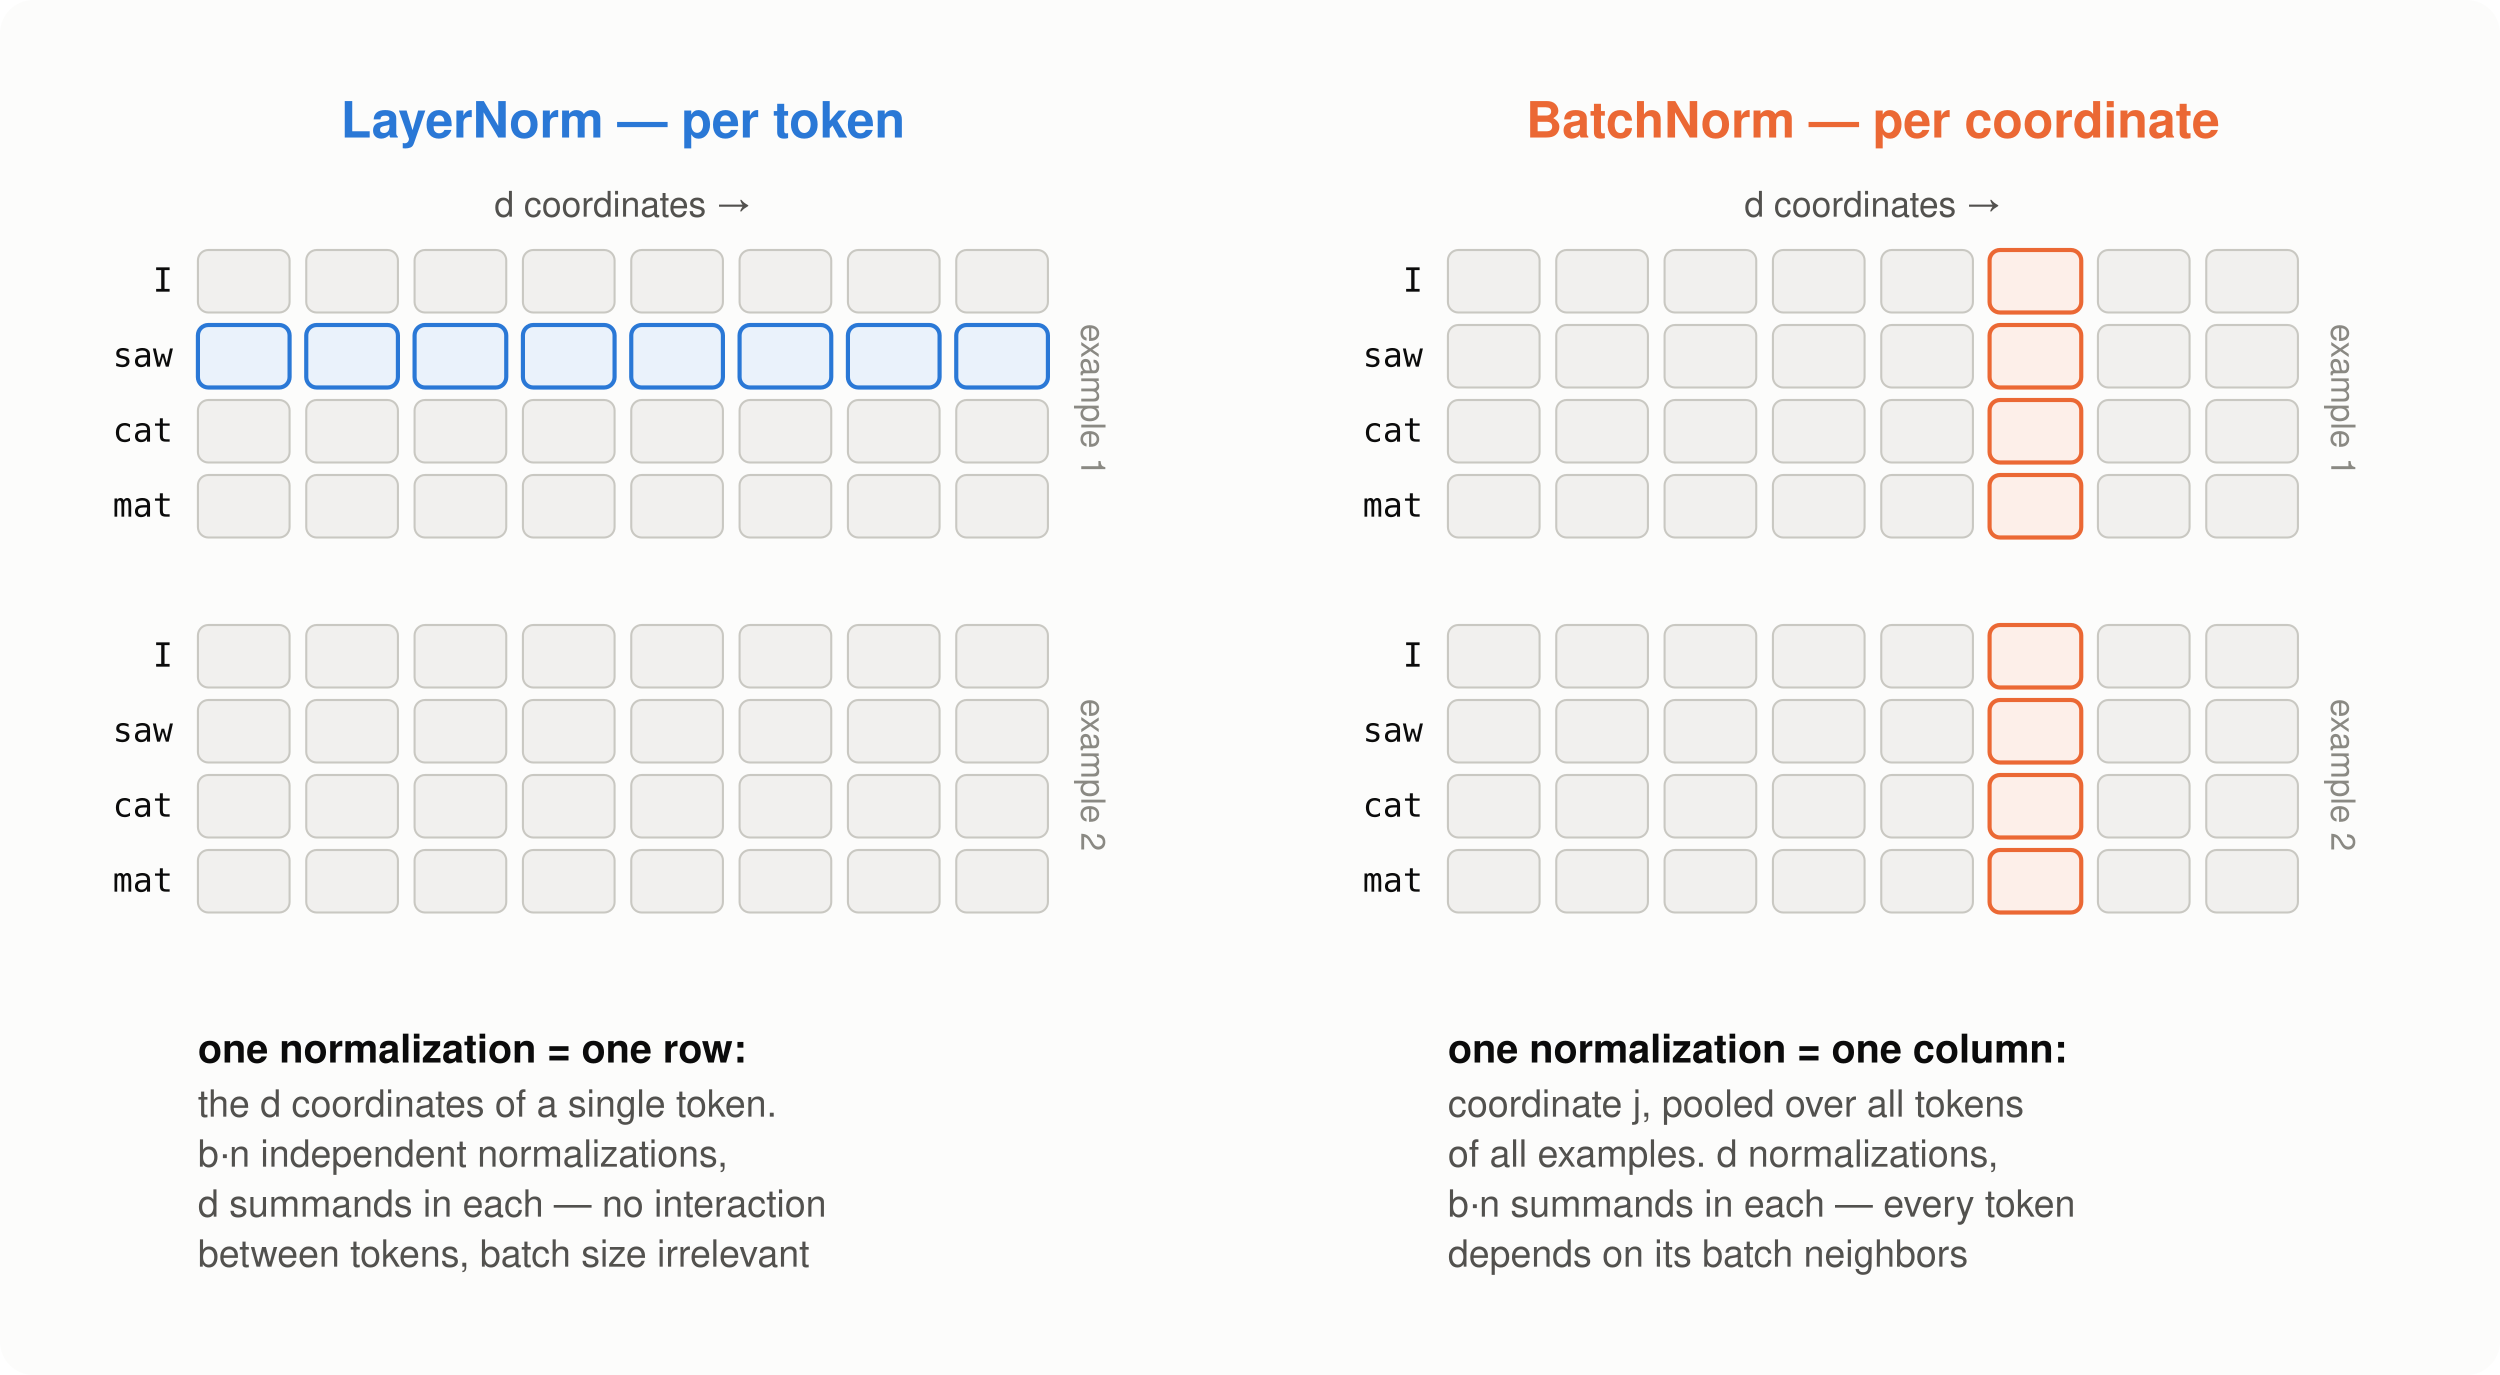
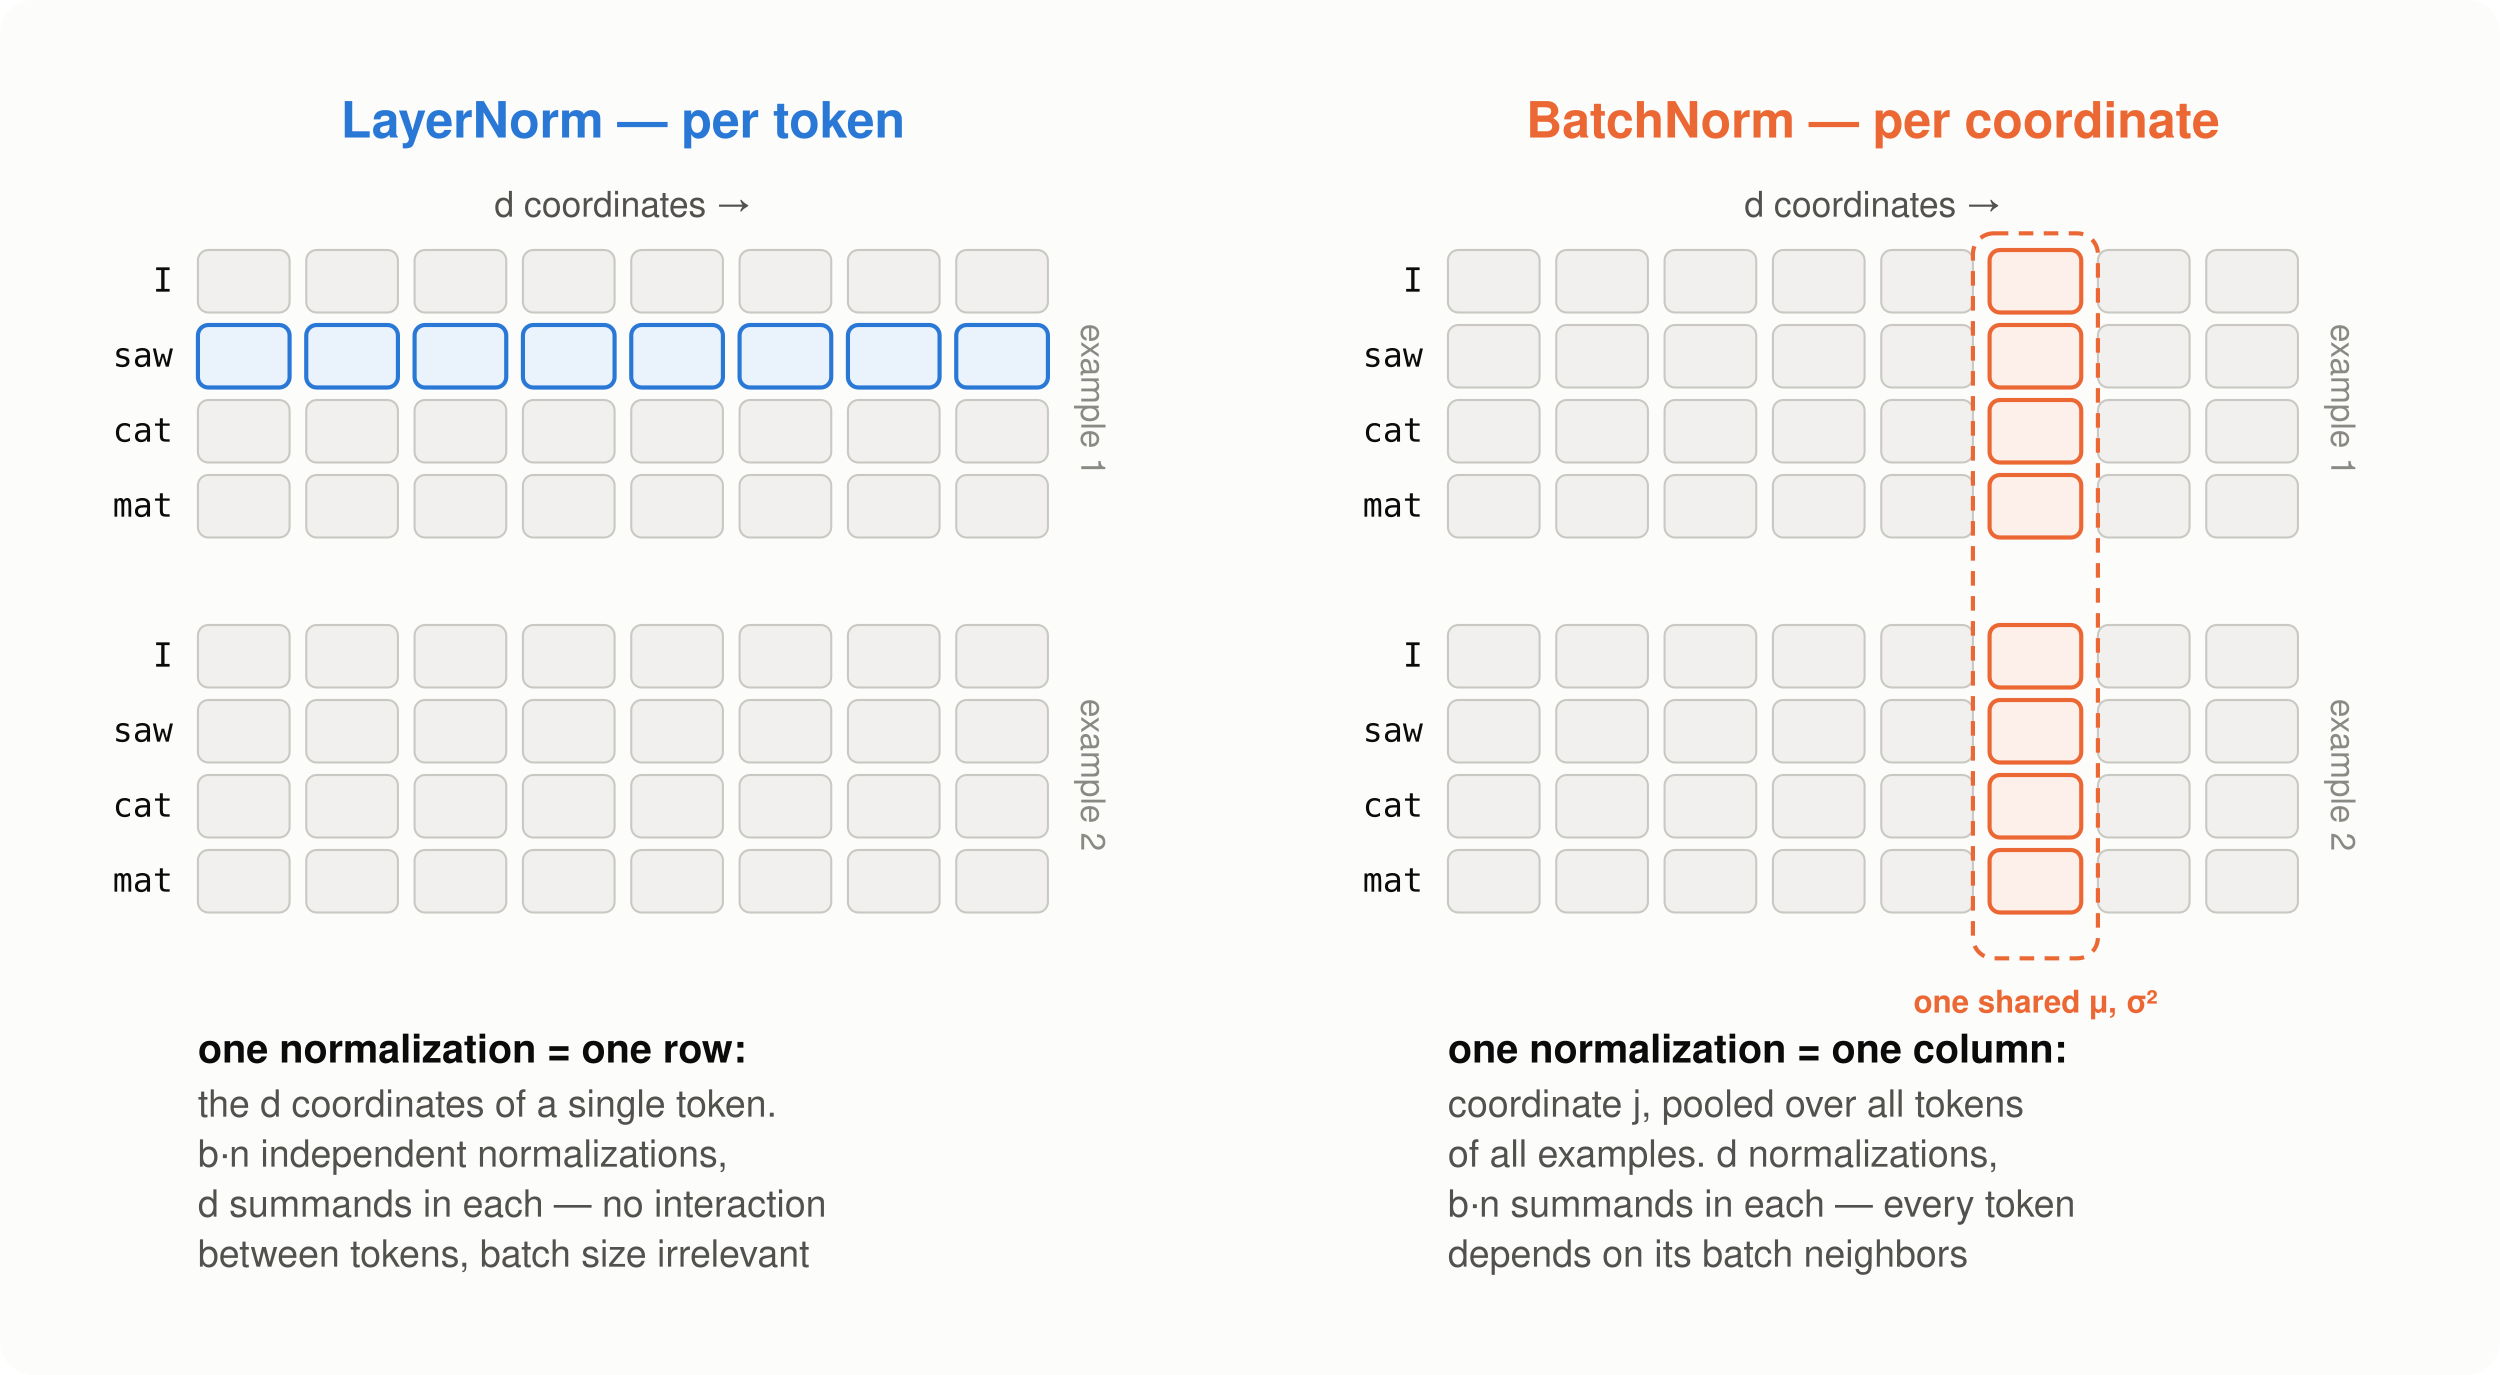
<svg xmlns="http://www.w3.org/2000/svg" viewBox="0 0 1200 660" font-family="-apple-system, 'Segoe UI', Helvetica, Arial, sans-serif">
  <rect x="0" y="0" width="1200" height="660" rx="16" fill="#fcfcfb" />
  <text x="299" y="66" text-anchor="middle" font-size="24" font-weight="700" fill="#2a78d6">LayerNorm — per token</text>
  <text x="299" y="104" text-anchor="middle" font-size="17" fill="#52514e">d coordinates →</text>
  <rect x="95" y="120" width="44" height="30" rx="5" fill="#f1f0ee" stroke="#c9c8c2" stroke-width="1" />
  <rect x="147" y="120" width="44" height="30" rx="5" fill="#f1f0ee" stroke="#c9c8c2" stroke-width="1" />
  <rect x="199" y="120" width="44" height="30" rx="5" fill="#f1f0ee" stroke="#c9c8c2" stroke-width="1" />
  <rect x="251" y="120" width="44" height="30" rx="5" fill="#f1f0ee" stroke="#c9c8c2" stroke-width="1" />
  <rect x="303" y="120" width="44" height="30" rx="5" fill="#f1f0ee" stroke="#c9c8c2" stroke-width="1" />
  <rect x="355" y="120" width="44" height="30" rx="5" fill="#f1f0ee" stroke="#c9c8c2" stroke-width="1" />
  <rect x="407" y="120" width="44" height="30" rx="5" fill="#f1f0ee" stroke="#c9c8c2" stroke-width="1" />
  <rect x="459" y="120" width="44" height="30" rx="5" fill="#f1f0ee" stroke="#c9c8c2" stroke-width="1" />
  <text x="83" y="140" text-anchor="end" font-size="16" font-family="ui-monospace, Menlo, monospace" fill="#0b0b0b">I</text>
  <rect x="95" y="156" width="44" height="30" rx="5" fill="#eaf2fb" stroke="#2a78d6" stroke-width="2" />
  <rect x="147" y="156" width="44" height="30" rx="5" fill="#eaf2fb" stroke="#2a78d6" stroke-width="2" />
  <rect x="199" y="156" width="44" height="30" rx="5" fill="#eaf2fb" stroke="#2a78d6" stroke-width="2" />
  <rect x="251" y="156" width="44" height="30" rx="5" fill="#eaf2fb" stroke="#2a78d6" stroke-width="2" />
  <rect x="303" y="156" width="44" height="30" rx="5" fill="#eaf2fb" stroke="#2a78d6" stroke-width="2" />
  <rect x="355" y="156" width="44" height="30" rx="5" fill="#eaf2fb" stroke="#2a78d6" stroke-width="2" />
  <rect x="407" y="156" width="44" height="30" rx="5" fill="#eaf2fb" stroke="#2a78d6" stroke-width="2" />
  <rect x="459" y="156" width="44" height="30" rx="5" fill="#eaf2fb" stroke="#2a78d6" stroke-width="2" />
  <text x="83" y="176" text-anchor="end" font-size="16" font-family="ui-monospace, Menlo, monospace" fill="#0b0b0b">saw</text>
  <rect x="95" y="192" width="44" height="30" rx="5" fill="#f1f0ee" stroke="#c9c8c2" stroke-width="1" />
  <rect x="147" y="192" width="44" height="30" rx="5" fill="#f1f0ee" stroke="#c9c8c2" stroke-width="1" />
  <rect x="199" y="192" width="44" height="30" rx="5" fill="#f1f0ee" stroke="#c9c8c2" stroke-width="1" />
  <rect x="251" y="192" width="44" height="30" rx="5" fill="#f1f0ee" stroke="#c9c8c2" stroke-width="1" />
  <rect x="303" y="192" width="44" height="30" rx="5" fill="#f1f0ee" stroke="#c9c8c2" stroke-width="1" />
  <rect x="355" y="192" width="44" height="30" rx="5" fill="#f1f0ee" stroke="#c9c8c2" stroke-width="1" />
  <rect x="407" y="192" width="44" height="30" rx="5" fill="#f1f0ee" stroke="#c9c8c2" stroke-width="1" />
  <rect x="459" y="192" width="44" height="30" rx="5" fill="#f1f0ee" stroke="#c9c8c2" stroke-width="1" />
  <text x="83" y="212" text-anchor="end" font-size="16" font-family="ui-monospace, Menlo, monospace" fill="#0b0b0b">cat</text>
  <rect x="95" y="228" width="44" height="30" rx="5" fill="#f1f0ee" stroke="#c9c8c2" stroke-width="1" />
  <rect x="147" y="228" width="44" height="30" rx="5" fill="#f1f0ee" stroke="#c9c8c2" stroke-width="1" />
  <rect x="199" y="228" width="44" height="30" rx="5" fill="#f1f0ee" stroke="#c9c8c2" stroke-width="1" />
  <rect x="251" y="228" width="44" height="30" rx="5" fill="#f1f0ee" stroke="#c9c8c2" stroke-width="1" />
  <rect x="303" y="228" width="44" height="30" rx="5" fill="#f1f0ee" stroke="#c9c8c2" stroke-width="1" />
  <rect x="355" y="228" width="44" height="30" rx="5" fill="#f1f0ee" stroke="#c9c8c2" stroke-width="1" />
  <rect x="407" y="228" width="44" height="30" rx="5" fill="#f1f0ee" stroke="#c9c8c2" stroke-width="1" />
  <rect x="459" y="228" width="44" height="30" rx="5" fill="#f1f0ee" stroke="#c9c8c2" stroke-width="1" />
  <text x="83" y="248" text-anchor="end" font-size="16" font-family="ui-monospace, Menlo, monospace" fill="#0b0b0b">mat</text>
  <text x="519" y="192" font-size="16" fill="#8a8983" transform="rotate(90 519 192)" text-anchor="middle">example 1</text>
  <rect x="95" y="300" width="44" height="30" rx="5" fill="#f1f0ee" stroke="#c9c8c2" stroke-width="1" />
  <rect x="147" y="300" width="44" height="30" rx="5" fill="#f1f0ee" stroke="#c9c8c2" stroke-width="1" />
  <rect x="199" y="300" width="44" height="30" rx="5" fill="#f1f0ee" stroke="#c9c8c2" stroke-width="1" />
  <rect x="251" y="300" width="44" height="30" rx="5" fill="#f1f0ee" stroke="#c9c8c2" stroke-width="1" />
  <rect x="303" y="300" width="44" height="30" rx="5" fill="#f1f0ee" stroke="#c9c8c2" stroke-width="1" />
  <rect x="355" y="300" width="44" height="30" rx="5" fill="#f1f0ee" stroke="#c9c8c2" stroke-width="1" />
  <rect x="407" y="300" width="44" height="30" rx="5" fill="#f1f0ee" stroke="#c9c8c2" stroke-width="1" />
  <rect x="459" y="300" width="44" height="30" rx="5" fill="#f1f0ee" stroke="#c9c8c2" stroke-width="1" />
  <text x="83" y="320" text-anchor="end" font-size="16" font-family="ui-monospace, Menlo, monospace" fill="#0b0b0b">I</text>
  <rect x="95" y="336" width="44" height="30" rx="5" fill="#f1f0ee" stroke="#c9c8c2" stroke-width="1" />
  <rect x="147" y="336" width="44" height="30" rx="5" fill="#f1f0ee" stroke="#c9c8c2" stroke-width="1" />
  <rect x="199" y="336" width="44" height="30" rx="5" fill="#f1f0ee" stroke="#c9c8c2" stroke-width="1" />
  <rect x="251" y="336" width="44" height="30" rx="5" fill="#f1f0ee" stroke="#c9c8c2" stroke-width="1" />
  <rect x="303" y="336" width="44" height="30" rx="5" fill="#f1f0ee" stroke="#c9c8c2" stroke-width="1" />
  <rect x="355" y="336" width="44" height="30" rx="5" fill="#f1f0ee" stroke="#c9c8c2" stroke-width="1" />
  <rect x="407" y="336" width="44" height="30" rx="5" fill="#f1f0ee" stroke="#c9c8c2" stroke-width="1" />
  <rect x="459" y="336" width="44" height="30" rx="5" fill="#f1f0ee" stroke="#c9c8c2" stroke-width="1" />
  <text x="83" y="356" text-anchor="end" font-size="16" font-family="ui-monospace, Menlo, monospace" fill="#0b0b0b">saw</text>
  <rect x="95" y="372" width="44" height="30" rx="5" fill="#f1f0ee" stroke="#c9c8c2" stroke-width="1" />
  <rect x="147" y="372" width="44" height="30" rx="5" fill="#f1f0ee" stroke="#c9c8c2" stroke-width="1" />
  <rect x="199" y="372" width="44" height="30" rx="5" fill="#f1f0ee" stroke="#c9c8c2" stroke-width="1" />
  <rect x="251" y="372" width="44" height="30" rx="5" fill="#f1f0ee" stroke="#c9c8c2" stroke-width="1" />
  <rect x="303" y="372" width="44" height="30" rx="5" fill="#f1f0ee" stroke="#c9c8c2" stroke-width="1" />
  <rect x="355" y="372" width="44" height="30" rx="5" fill="#f1f0ee" stroke="#c9c8c2" stroke-width="1" />
  <rect x="407" y="372" width="44" height="30" rx="5" fill="#f1f0ee" stroke="#c9c8c2" stroke-width="1" />
  <rect x="459" y="372" width="44" height="30" rx="5" fill="#f1f0ee" stroke="#c9c8c2" stroke-width="1" />
  <text x="83" y="392" text-anchor="end" font-size="16" font-family="ui-monospace, Menlo, monospace" fill="#0b0b0b">cat</text>
  <rect x="95" y="408" width="44" height="30" rx="5" fill="#f1f0ee" stroke="#c9c8c2" stroke-width="1" />
  <rect x="147" y="408" width="44" height="30" rx="5" fill="#f1f0ee" stroke="#c9c8c2" stroke-width="1" />
  <rect x="199" y="408" width="44" height="30" rx="5" fill="#f1f0ee" stroke="#c9c8c2" stroke-width="1" />
  <rect x="251" y="408" width="44" height="30" rx="5" fill="#f1f0ee" stroke="#c9c8c2" stroke-width="1" />
  <rect x="303" y="408" width="44" height="30" rx="5" fill="#f1f0ee" stroke="#c9c8c2" stroke-width="1" />
  <rect x="355" y="408" width="44" height="30" rx="5" fill="#f1f0ee" stroke="#c9c8c2" stroke-width="1" />
  <rect x="407" y="408" width="44" height="30" rx="5" fill="#f1f0ee" stroke="#c9c8c2" stroke-width="1" />
  <rect x="459" y="408" width="44" height="30" rx="5" fill="#f1f0ee" stroke="#c9c8c2" stroke-width="1" />
  <text x="83" y="428" text-anchor="end" font-size="16" font-family="ui-monospace, Menlo, monospace" fill="#0b0b0b">mat</text>
  <text x="519" y="372" font-size="16" fill="#8a8983" transform="rotate(90 519 372)" text-anchor="middle">example 2</text>
  <text x="899" y="66" text-anchor="middle" font-size="24" font-weight="700" fill="#eb6834">BatchNorm — per coordinate</text>
  <text x="899" y="104" text-anchor="middle" font-size="17" fill="#52514e">d coordinates →</text>
  <rect x="695" y="120" width="44" height="30" rx="5" fill="#f1f0ee" stroke="#c9c8c2" stroke-width="1" />
  <rect x="747" y="120" width="44" height="30" rx="5" fill="#f1f0ee" stroke="#c9c8c2" stroke-width="1" />
  <rect x="799" y="120" width="44" height="30" rx="5" fill="#f1f0ee" stroke="#c9c8c2" stroke-width="1" />
  <rect x="851" y="120" width="44" height="30" rx="5" fill="#f1f0ee" stroke="#c9c8c2" stroke-width="1" />
  <rect x="903" y="120" width="44" height="30" rx="5" fill="#f1f0ee" stroke="#c9c8c2" stroke-width="1" />
  <rect x="955" y="120" width="44" height="30" rx="5" fill="#fdefe9" stroke="#eb6834" stroke-width="2" />
  <rect x="1007" y="120" width="44" height="30" rx="5" fill="#f1f0ee" stroke="#c9c8c2" stroke-width="1" />
  <rect x="1059" y="120" width="44" height="30" rx="5" fill="#f1f0ee" stroke="#c9c8c2" stroke-width="1" />
  <text x="683" y="140" text-anchor="end" font-size="16" font-family="ui-monospace, Menlo, monospace" fill="#0b0b0b">I</text>
  <rect x="695" y="156" width="44" height="30" rx="5" fill="#f1f0ee" stroke="#c9c8c2" stroke-width="1" />
  <rect x="747" y="156" width="44" height="30" rx="5" fill="#f1f0ee" stroke="#c9c8c2" stroke-width="1" />
  <rect x="799" y="156" width="44" height="30" rx="5" fill="#f1f0ee" stroke="#c9c8c2" stroke-width="1" />
  <rect x="851" y="156" width="44" height="30" rx="5" fill="#f1f0ee" stroke="#c9c8c2" stroke-width="1" />
  <rect x="903" y="156" width="44" height="30" rx="5" fill="#f1f0ee" stroke="#c9c8c2" stroke-width="1" />
  <rect x="955" y="156" width="44" height="30" rx="5" fill="#fdefe9" stroke="#eb6834" stroke-width="2" />
  <rect x="1007" y="156" width="44" height="30" rx="5" fill="#f1f0ee" stroke="#c9c8c2" stroke-width="1" />
  <rect x="1059" y="156" width="44" height="30" rx="5" fill="#f1f0ee" stroke="#c9c8c2" stroke-width="1" />
  <text x="683" y="176" text-anchor="end" font-size="16" font-family="ui-monospace, Menlo, monospace" fill="#0b0b0b">saw</text>
  <rect x="695" y="192" width="44" height="30" rx="5" fill="#f1f0ee" stroke="#c9c8c2" stroke-width="1" />
  <rect x="747" y="192" width="44" height="30" rx="5" fill="#f1f0ee" stroke="#c9c8c2" stroke-width="1" />
  <rect x="799" y="192" width="44" height="30" rx="5" fill="#f1f0ee" stroke="#c9c8c2" stroke-width="1" />
  <rect x="851" y="192" width="44" height="30" rx="5" fill="#f1f0ee" stroke="#c9c8c2" stroke-width="1" />
  <rect x="903" y="192" width="44" height="30" rx="5" fill="#f1f0ee" stroke="#c9c8c2" stroke-width="1" />
  <rect x="955" y="192" width="44" height="30" rx="5" fill="#fdefe9" stroke="#eb6834" stroke-width="2" />
  <rect x="1007" y="192" width="44" height="30" rx="5" fill="#f1f0ee" stroke="#c9c8c2" stroke-width="1" />
  <rect x="1059" y="192" width="44" height="30" rx="5" fill="#f1f0ee" stroke="#c9c8c2" stroke-width="1" />
  <text x="683" y="212" text-anchor="end" font-size="16" font-family="ui-monospace, Menlo, monospace" fill="#0b0b0b">cat</text>
  <rect x="695" y="228" width="44" height="30" rx="5" fill="#f1f0ee" stroke="#c9c8c2" stroke-width="1" />
  <rect x="747" y="228" width="44" height="30" rx="5" fill="#f1f0ee" stroke="#c9c8c2" stroke-width="1" />
  <rect x="799" y="228" width="44" height="30" rx="5" fill="#f1f0ee" stroke="#c9c8c2" stroke-width="1" />
  <rect x="851" y="228" width="44" height="30" rx="5" fill="#f1f0ee" stroke="#c9c8c2" stroke-width="1" />
  <rect x="903" y="228" width="44" height="30" rx="5" fill="#f1f0ee" stroke="#c9c8c2" stroke-width="1" />
  <rect x="955" y="228" width="44" height="30" rx="5" fill="#fdefe9" stroke="#eb6834" stroke-width="2" />
  <rect x="1007" y="228" width="44" height="30" rx="5" fill="#f1f0ee" stroke="#c9c8c2" stroke-width="1" />
  <rect x="1059" y="228" width="44" height="30" rx="5" fill="#f1f0ee" stroke="#c9c8c2" stroke-width="1" />
  <text x="683" y="248" text-anchor="end" font-size="16" font-family="ui-monospace, Menlo, monospace" fill="#0b0b0b">mat</text>
  <text x="1119" y="192" font-size="16" fill="#8a8983" transform="rotate(90 1119 192)" text-anchor="middle">example 1</text>
  <rect x="695" y="300" width="44" height="30" rx="5" fill="#f1f0ee" stroke="#c9c8c2" stroke-width="1" />
  <rect x="747" y="300" width="44" height="30" rx="5" fill="#f1f0ee" stroke="#c9c8c2" stroke-width="1" />
  <rect x="799" y="300" width="44" height="30" rx="5" fill="#f1f0ee" stroke="#c9c8c2" stroke-width="1" />
  <rect x="851" y="300" width="44" height="30" rx="5" fill="#f1f0ee" stroke="#c9c8c2" stroke-width="1" />
  <rect x="903" y="300" width="44" height="30" rx="5" fill="#f1f0ee" stroke="#c9c8c2" stroke-width="1" />
  <rect x="955" y="300" width="44" height="30" rx="5" fill="#fdefe9" stroke="#eb6834" stroke-width="2" />
  <rect x="1007" y="300" width="44" height="30" rx="5" fill="#f1f0ee" stroke="#c9c8c2" stroke-width="1" />
  <rect x="1059" y="300" width="44" height="30" rx="5" fill="#f1f0ee" stroke="#c9c8c2" stroke-width="1" />
  <text x="683" y="320" text-anchor="end" font-size="16" font-family="ui-monospace, Menlo, monospace" fill="#0b0b0b">I</text>
  <rect x="695" y="336" width="44" height="30" rx="5" fill="#f1f0ee" stroke="#c9c8c2" stroke-width="1" />
  <rect x="747" y="336" width="44" height="30" rx="5" fill="#f1f0ee" stroke="#c9c8c2" stroke-width="1" />
  <rect x="799" y="336" width="44" height="30" rx="5" fill="#f1f0ee" stroke="#c9c8c2" stroke-width="1" />
  <rect x="851" y="336" width="44" height="30" rx="5" fill="#f1f0ee" stroke="#c9c8c2" stroke-width="1" />
  <rect x="903" y="336" width="44" height="30" rx="5" fill="#f1f0ee" stroke="#c9c8c2" stroke-width="1" />
  <rect x="955" y="336" width="44" height="30" rx="5" fill="#fdefe9" stroke="#eb6834" stroke-width="2" />
  <rect x="1007" y="336" width="44" height="30" rx="5" fill="#f1f0ee" stroke="#c9c8c2" stroke-width="1" />
  <rect x="1059" y="336" width="44" height="30" rx="5" fill="#f1f0ee" stroke="#c9c8c2" stroke-width="1" />
  <text x="683" y="356" text-anchor="end" font-size="16" font-family="ui-monospace, Menlo, monospace" fill="#0b0b0b">saw</text>
  <rect x="695" y="372" width="44" height="30" rx="5" fill="#f1f0ee" stroke="#c9c8c2" stroke-width="1" />
  <rect x="747" y="372" width="44" height="30" rx="5" fill="#f1f0ee" stroke="#c9c8c2" stroke-width="1" />
  <rect x="799" y="372" width="44" height="30" rx="5" fill="#f1f0ee" stroke="#c9c8c2" stroke-width="1" />
  <rect x="851" y="372" width="44" height="30" rx="5" fill="#f1f0ee" stroke="#c9c8c2" stroke-width="1" />
  <rect x="903" y="372" width="44" height="30" rx="5" fill="#f1f0ee" stroke="#c9c8c2" stroke-width="1" />
  <rect x="955" y="372" width="44" height="30" rx="5" fill="#fdefe9" stroke="#eb6834" stroke-width="2" />
  <rect x="1007" y="372" width="44" height="30" rx="5" fill="#f1f0ee" stroke="#c9c8c2" stroke-width="1" />
  <rect x="1059" y="372" width="44" height="30" rx="5" fill="#f1f0ee" stroke="#c9c8c2" stroke-width="1" />
  <text x="683" y="392" text-anchor="end" font-size="16" font-family="ui-monospace, Menlo, monospace" fill="#0b0b0b">cat</text>
  <rect x="695" y="408" width="44" height="30" rx="5" fill="#f1f0ee" stroke="#c9c8c2" stroke-width="1" />
  <rect x="747" y="408" width="44" height="30" rx="5" fill="#f1f0ee" stroke="#c9c8c2" stroke-width="1" />
  <rect x="799" y="408" width="44" height="30" rx="5" fill="#f1f0ee" stroke="#c9c8c2" stroke-width="1" />
  <rect x="851" y="408" width="44" height="30" rx="5" fill="#f1f0ee" stroke="#c9c8c2" stroke-width="1" />
  <rect x="903" y="408" width="44" height="30" rx="5" fill="#f1f0ee" stroke="#c9c8c2" stroke-width="1" />
  <rect x="955" y="408" width="44" height="30" rx="5" fill="#fdefe9" stroke="#eb6834" stroke-width="2" />
  <rect x="1007" y="408" width="44" height="30" rx="5" fill="#f1f0ee" stroke="#c9c8c2" stroke-width="1" />
  <rect x="1059" y="408" width="44" height="30" rx="5" fill="#f1f0ee" stroke="#c9c8c2" stroke-width="1" />
  <text x="683" y="428" text-anchor="end" font-size="16" font-family="ui-monospace, Menlo, monospace" fill="#0b0b0b">mat</text>
  <text x="1119" y="372" font-size="16" fill="#8a8983" transform="rotate(90 1119 372)" text-anchor="middle">example 2</text>
  <text x="95" y="510" font-size="19" fill="#0b0b0b" font-weight="600">one normalization = one row:</text>
  <text x="95" y="536" font-size="18" fill="#52514e">the d coordinates of a single token.</text>
  <text x="95" y="560" font-size="18" fill="#52514e">b·n independent normalizations,</text>
  <text x="95" y="584" font-size="18" fill="#52514e">d summands in each — no interaction</text>
  <text x="95" y="608" font-size="18" fill="#52514e">between tokens, batch size irrelevant</text>
  <text x="695" y="510" font-size="19" fill="#0b0b0b" font-weight="600">one normalization = one column:</text>
  <text x="695" y="536" font-size="18" fill="#52514e">coordinate j, pooled over all tokens</text>
  <text x="695" y="560" font-size="18" fill="#52514e">of all examples. d normalizations,</text>
  <text x="695" y="584" font-size="18" fill="#52514e">b·n summands in each — every token</text>
  <text x="695" y="608" font-size="18" fill="#52514e">depends on its batch neighbors</text>
+   <rect x="947" y="112" width="60" height="348" rx="10" fill="none" stroke="#eb6834" stroke-width="2" stroke-dasharray="7 5" />
+   <text x="977" y="486" font-size="15" fill="#eb6834" text-anchor="middle" font-weight="600">one shared μ, σ²</text>
</svg>
